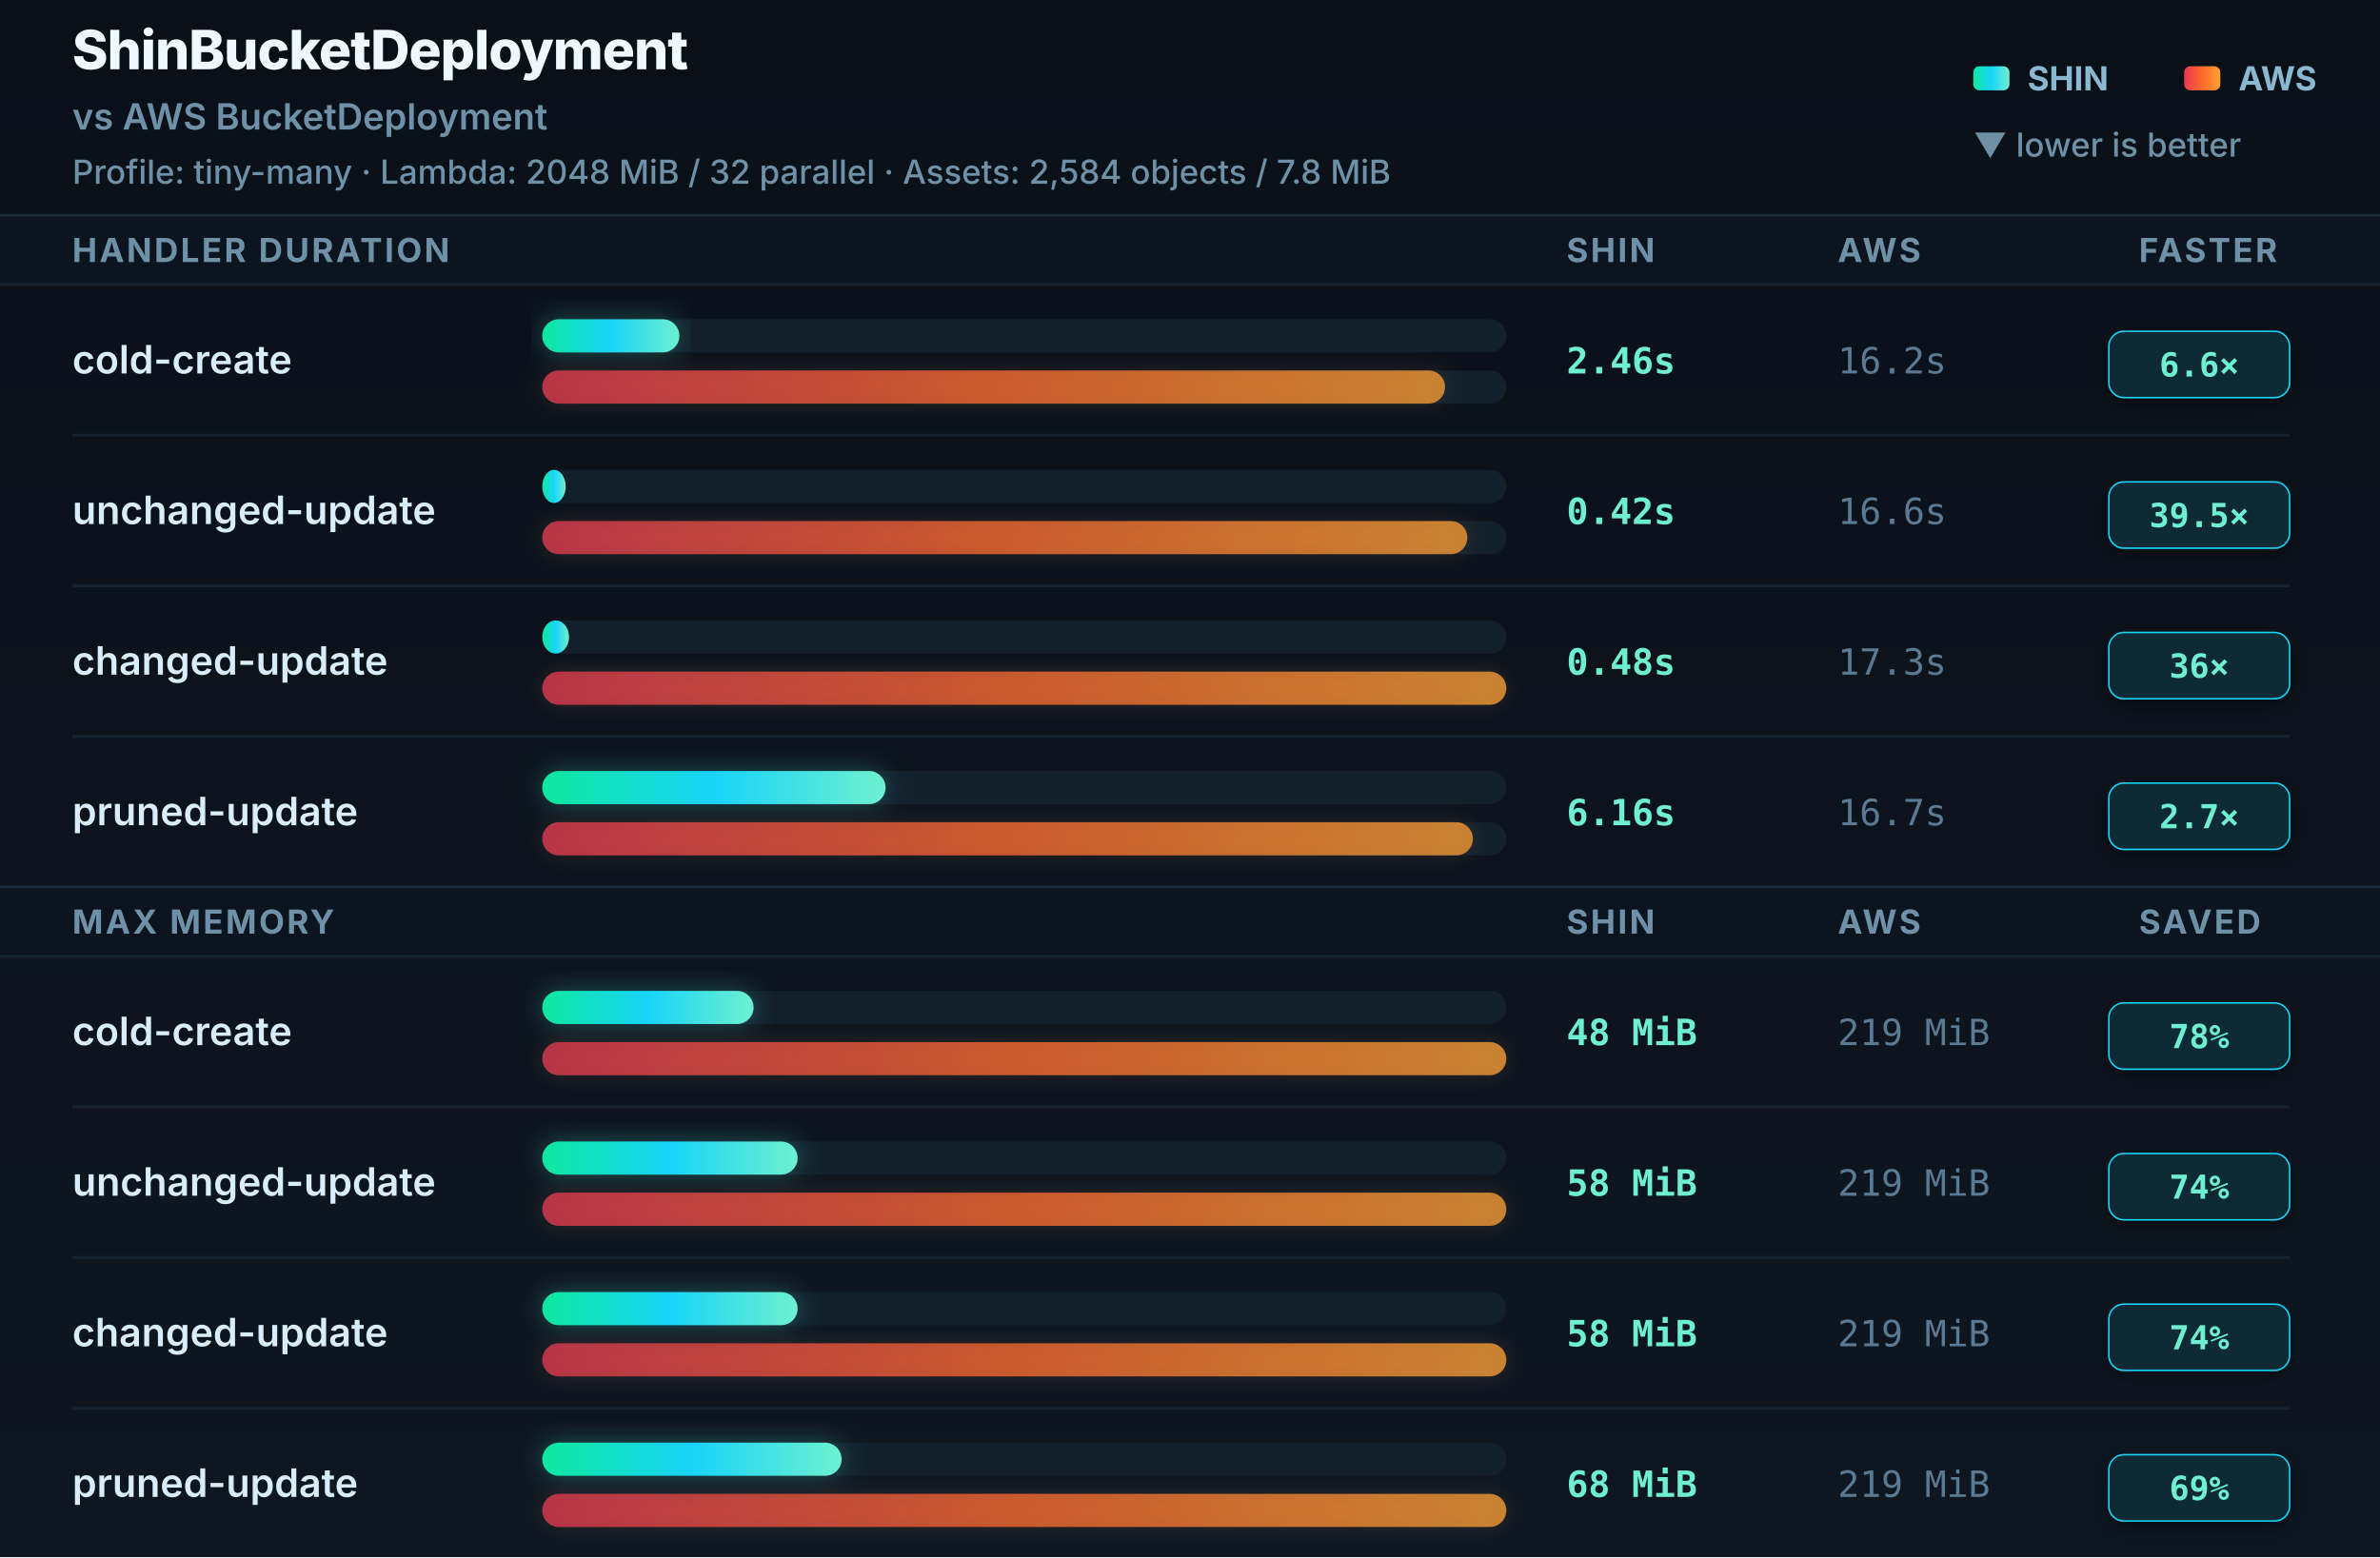
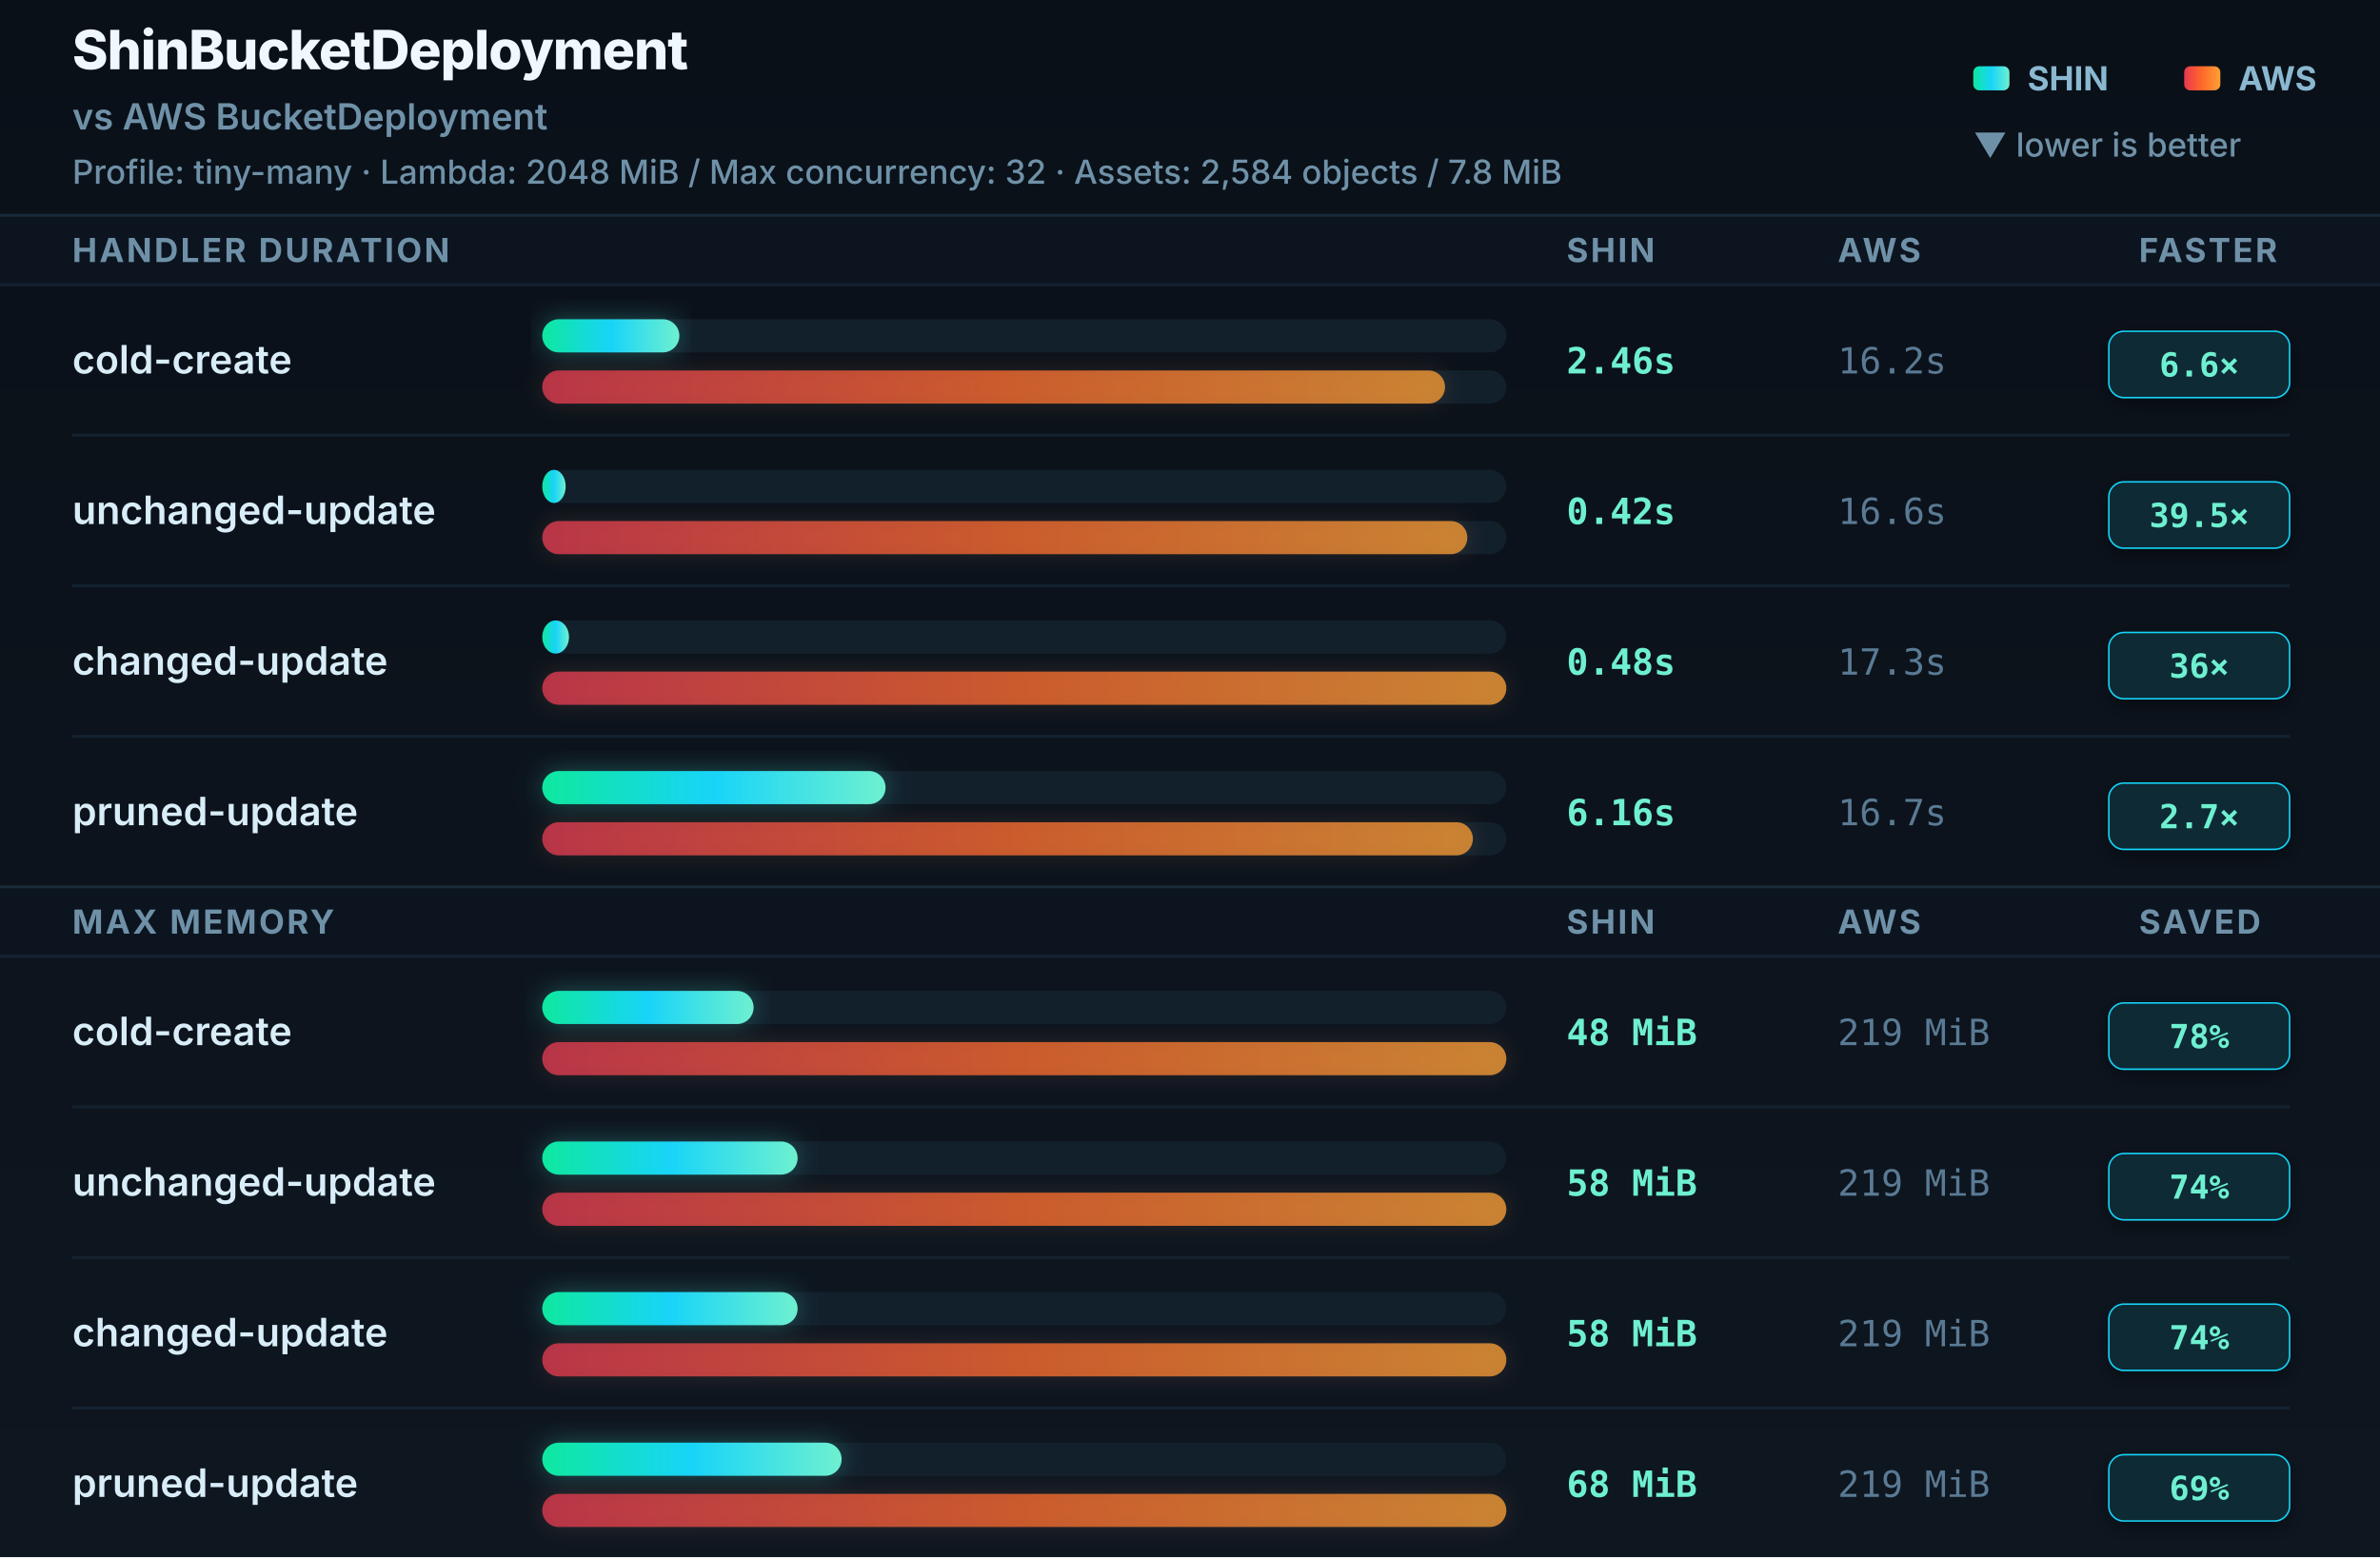
<svg xmlns="http://www.w3.org/2000/svg" width="790" height="517" viewBox="0 0 790 517" role="img" aria-labelledby="title desc">
  <defs>
    <linearGradient id="shin" x1="0" y1="0" x2="1" y2="0">
      <stop offset="0" stop-color="#0ee89e" />
      <stop offset="0.5" stop-color="#18d4f8" />
      <stop offset="1" stop-color="#6ef0d0" />
    </linearGradient>
    <linearGradient id="aws" x1="0" y1="0" x2="1" y2="0">
      <stop offset="0" stop-color="#e8384f" />
      <stop offset="0.5" stop-color="#ff6a2b" />
      <stop offset="1" stop-color="#ffa033" />
    </linearGradient>
    <linearGradient id="bgGrad" x1="0" y1="0" x2="0" y2="1">
      <stop offset="0" stop-color="#0a1018" />
      <stop offset="1" stop-color="#0e1620" />
    </linearGradient>
    <filter id="gS" x="-8%" y="-60%" width="116%" height="220%">
      <feGaussianBlur in="SourceGraphic" stdDeviation="4" />
      <feColorMatrix type="matrix" values="0 0 0 0 0.06 0 0 0 0 0.85 0 0 0 0 0.7 0 0 0 0.6 0" />
    </filter>
    <filter id="gA" x="-8%" y="-60%" width="116%" height="220%">
      <feGaussianBlur in="SourceGraphic" stdDeviation="3.5" />
      <feColorMatrix type="matrix" values="0 0 0 0 0.95 0 0 0 0 0.35 0 0 0 0 0.15 0 0 0 0.4 0" />
    </filter>
    <filter id="badgeShadow" x="-20%" y="-30%" width="140%" height="160%">
      <feDropShadow dx="0" dy="2" stdDeviation="3" flood-color="#000" flood-opacity="0.4" />
    </filter>
  </defs>
  <rect width="790" height="517" fill="url(#bgGrad)" />
  <text x="24" y="23" font-family="Inter, -apple-system, sans-serif" font-size="18" font-weight="800" fill="#f0f8ff" letter-spacing="-0.3">ShinBucketDeployment</text>
  <text x="24" y="43" font-family="Inter, -apple-system, sans-serif" font-size="12" font-weight="600" fill="#6f91a8">vs AWS BucketDeployment</text>
-   <text x="24" y="61" font-family="Inter, -apple-system, sans-serif" font-size="11" font-weight="500" fill="#6f91a8">Profile: tiny-many · Lambda: 2048 MiB / 32 parallel · Assets: 2,584 objects / 7.8 MiB</text>
+   <text x="24" y="61" font-family="Inter, -apple-system, sans-serif" font-size="11" font-weight="500" fill="#6f91a8">Profile: tiny-many · Lambda: 2048 MiB / Max concurrency: 32 · Assets: 2,584 objects / 7.8 MiB</text>
  <rect x="655" y="22" width="12" height="8" rx="2" fill="url(#shin)" />
  <text x="673" y="30" font-family="Inter, -apple-system, sans-serif" font-size="11" font-weight="700" fill="#8ab8d0">SHIN</text>
  <rect x="725" y="22" width="12" height="8" rx="2" fill="url(#aws)" />
  <text x="743" y="30" font-family="Inter, -apple-system, sans-serif" font-size="11" font-weight="700" fill="#8ab8d0">AWS</text>
  <text x="655" y="52" font-family="Inter, -apple-system, sans-serif" font-size="11" font-weight="500" fill="#6f91a8">▼ lower is better</text>
  <rect x="0" y="71" width="790" height="1" fill="#1a2a38" />
  <rect y="72" width="790" height="22" fill="#0c1420" />
  <text x="24" y="87" font-family="Inter, -apple-system, sans-serif" font-size="11" font-weight="700" fill="#6f91a8" letter-spacing="0.8">HANDLER DURATION</text>
  <text x="520" y="87" font-family="Inter, -apple-system, sans-serif" font-size="11" font-weight="700" fill="#6f91a8" letter-spacing="0.8">SHIN</text>
  <text x="610" y="87" font-family="Inter, -apple-system, sans-serif" font-size="11" font-weight="700" fill="#6f91a8" letter-spacing="0.8">AWS</text>
  <text x="710" y="87" font-family="Inter, -apple-system, sans-serif" font-size="11" font-weight="700" fill="#6f91a8" letter-spacing="0.8">FASTER</text>
  <rect x="0" y="94" width="790" height="1" fill="#142230" />
  <text x="24" y="124" font-family="Inter, -apple-system, sans-serif" font-size="13" font-weight="600" fill="#d8edf8">cold-create</text>
  <rect x="180" y="106" width="320" height="11" rx="5.5" fill="#12202c" />
  <rect x="180" y="106" width="45.503" height="11" rx="5.5" fill="url(#shin)" filter="url(#gS)" opacity="0.5" />
  <rect x="180" y="106" width="45.503" height="11" rx="5.5" fill="url(#shin)" />
  <rect x="180" y="123" width="320" height="11" rx="5.5" fill="#12202c" />
  <rect x="180" y="123" width="299.653" height="11" rx="5.5" fill="url(#aws)" filter="url(#gA)" opacity="0.35" />
  <rect x="180" y="123" width="299.653" height="11" rx="5.5" fill="url(#aws)" opacity="0.75" />
  <text x="520" y="124" font-family="JetBrains Mono, monospace" font-size="12" font-weight="700" fill="#6ef0d0">2.46s</text>
  <text x="610" y="124" font-family="JetBrains Mono, monospace" font-size="12" font-weight="400" fill="#5a7a94">16.2s</text>
  <rect x="700" y="110" width="60" height="22" rx="5" fill="#082b35" stroke="#18d4f8" stroke-width="0.5" filter="url(#badgeShadow)" />
  <text x="730" y="125" text-anchor="middle" font-family="JetBrains Mono, monospace" font-size="11" font-weight="800" fill="#6ef0d0">6.6×</text>
  <rect x="24" y="144" width="736" height="1" fill="#142230" />
  <text x="24" y="174" font-family="Inter, -apple-system, sans-serif" font-size="13" font-weight="600" fill="#d8edf8">unchanged-update</text>
  <rect x="180" y="156" width="320" height="11" rx="5.5" fill="#12202c" />
  <rect x="180" y="156" width="7.769" height="11" rx="5.5" fill="url(#shin)" />
  <rect x="180" y="173" width="320" height="11" rx="5.5" fill="#12202c" />
  <rect x="180" y="173" width="307.052" height="11" rx="5.5" fill="url(#aws)" filter="url(#gA)" opacity="0.35" />
  <rect x="180" y="173" width="307.052" height="11" rx="5.5" fill="url(#aws)" opacity="0.75" />
  <text x="520" y="174" font-family="JetBrains Mono, monospace" font-size="12" font-weight="700" fill="#6ef0d0">0.42s</text>
  <text x="610" y="174" font-family="JetBrains Mono, monospace" font-size="12" font-weight="400" fill="#5a7a94">16.6s</text>
  <rect x="700" y="160" width="60" height="22" rx="5" fill="#082b35" stroke="#18d4f8" stroke-width="0.5" filter="url(#badgeShadow)" />
  <text x="730" y="175" text-anchor="middle" font-family="JetBrains Mono, monospace" font-size="11" font-weight="800" fill="#6ef0d0">39.5×</text>
  <rect x="24" y="194" width="736" height="1" fill="#142230" />
  <text x="24" y="224" font-family="Inter, -apple-system, sans-serif" font-size="13" font-weight="600" fill="#d8edf8">changed-update</text>
  <rect x="180" y="206" width="320" height="11" rx="5.5" fill="#12202c" />
  <rect x="180" y="206" width="8.879" height="11" rx="5.5" fill="url(#shin)" />
  <rect x="180" y="223" width="320" height="11" rx="5.5" fill="#12202c" />
  <rect x="180" y="223" width="320" height="11" rx="5.5" fill="url(#aws)" filter="url(#gA)" opacity="0.35" />
  <rect x="180" y="223" width="320" height="11" rx="5.5" fill="url(#aws)" opacity="0.75" />
  <text x="520" y="224" font-family="JetBrains Mono, monospace" font-size="12" font-weight="700" fill="#6ef0d0">0.48s</text>
  <text x="610" y="224" font-family="JetBrains Mono, monospace" font-size="12" font-weight="400" fill="#5a7a94">17.3s</text>
  <rect x="700" y="210" width="60" height="22" rx="5" fill="#082b35" stroke="#18d4f8" stroke-width="0.5" filter="url(#badgeShadow)" />
  <text x="730" y="225" text-anchor="middle" font-family="JetBrains Mono, monospace" font-size="11" font-weight="800" fill="#6ef0d0">36×</text>
  <rect x="24" y="244" width="736" height="1" fill="#142230" />
  <text x="24" y="274" font-family="Inter, -apple-system, sans-serif" font-size="13" font-weight="600" fill="#d8edf8">pruned-update</text>
  <rect x="180" y="256" width="320" height="11" rx="5.5" fill="#12202c" />
  <rect x="180" y="256" width="113.942" height="11" rx="5.5" fill="url(#shin)" filter="url(#gS)" opacity="0.5" />
  <rect x="180" y="256" width="113.942" height="11" rx="5.5" fill="url(#shin)" />
  <rect x="180" y="273" width="320" height="11" rx="5.5" fill="#12202c" />
  <rect x="180" y="273" width="308.902" height="11" rx="5.5" fill="url(#aws)" filter="url(#gA)" opacity="0.35" />
  <rect x="180" y="273" width="308.902" height="11" rx="5.5" fill="url(#aws)" opacity="0.75" />
  <text x="520" y="274" font-family="JetBrains Mono, monospace" font-size="12" font-weight="700" fill="#6ef0d0">6.16s</text>
  <text x="610" y="274" font-family="JetBrains Mono, monospace" font-size="12" font-weight="400" fill="#5a7a94">16.7s</text>
  <rect x="700" y="260" width="60" height="22" rx="5" fill="#082b35" stroke="#18d4f8" stroke-width="0.5" filter="url(#badgeShadow)" />
  <text x="730" y="275" text-anchor="middle" font-family="JetBrains Mono, monospace" font-size="11" font-weight="800" fill="#6ef0d0">2.7×</text>
  <rect x="0" y="294" width="790" height="1" fill="#1a2a38" />
  <rect y="295" width="790" height="22" fill="#0c1420" />
  <text x="24" y="310" font-family="Inter, -apple-system, sans-serif" font-size="11" font-weight="700" fill="#6f91a8" letter-spacing="0.8">MAX MEMORY</text>
  <text x="520" y="310" font-family="Inter, -apple-system, sans-serif" font-size="11" font-weight="700" fill="#6f91a8" letter-spacing="0.8">SHIN</text>
  <text x="610" y="310" font-family="Inter, -apple-system, sans-serif" font-size="11" font-weight="700" fill="#6f91a8" letter-spacing="0.8">AWS</text>
  <text x="710" y="310" font-family="Inter, -apple-system, sans-serif" font-size="11" font-weight="700" fill="#6f91a8" letter-spacing="0.8">SAVED</text>
  <rect x="0" y="317" width="790" height="1" fill="#142230" />
  <text x="24" y="347" font-family="Inter, -apple-system, sans-serif" font-size="13" font-weight="600" fill="#d8edf8">cold-create</text>
  <rect x="180" y="329" width="320" height="11" rx="5.5" fill="#12202c" />
  <rect x="180" y="329" width="70.137" height="11" rx="5.5" fill="url(#shin)" filter="url(#gS)" opacity="0.5" />
  <rect x="180" y="329" width="70.137" height="11" rx="5.5" fill="url(#shin)" />
  <rect x="180" y="346" width="320" height="11" rx="5.5" fill="#12202c" />
  <rect x="180" y="346" width="320" height="11" rx="5.5" fill="url(#aws)" filter="url(#gA)" opacity="0.35" />
  <rect x="180" y="346" width="320" height="11" rx="5.5" fill="url(#aws)" opacity="0.75" />
  <text x="520" y="347" font-family="JetBrains Mono, monospace" font-size="12" font-weight="700" fill="#6ef0d0">48 MiB</text>
  <text x="610" y="347" font-family="JetBrains Mono, monospace" font-size="12" font-weight="400" fill="#5a7a94">219 MiB</text>
  <rect x="700" y="333" width="60" height="22" rx="5" fill="#082b35" stroke="#18d4f8" stroke-width="0.5" filter="url(#badgeShadow)" />
  <text x="730" y="348" text-anchor="middle" font-family="JetBrains Mono, monospace" font-size="11" font-weight="800" fill="#6ef0d0">78%</text>
  <rect x="24" y="367" width="736" height="1" fill="#142230" />
  <text x="24" y="397" font-family="Inter, -apple-system, sans-serif" font-size="13" font-weight="600" fill="#d8edf8">unchanged-update</text>
  <rect x="180" y="379" width="320" height="11" rx="5.5" fill="#12202c" />
  <rect x="180" y="379" width="84.749" height="11" rx="5.5" fill="url(#shin)" filter="url(#gS)" opacity="0.5" />
  <rect x="180" y="379" width="84.749" height="11" rx="5.5" fill="url(#shin)" />
  <rect x="180" y="396" width="320" height="11" rx="5.5" fill="#12202c" />
  <rect x="180" y="396" width="320" height="11" rx="5.5" fill="url(#aws)" filter="url(#gA)" opacity="0.35" />
  <rect x="180" y="396" width="320" height="11" rx="5.5" fill="url(#aws)" opacity="0.75" />
  <text x="520" y="397" font-family="JetBrains Mono, monospace" font-size="12" font-weight="700" fill="#6ef0d0">58 MiB</text>
  <text x="610" y="397" font-family="JetBrains Mono, monospace" font-size="12" font-weight="400" fill="#5a7a94">219 MiB</text>
  <rect x="700" y="383" width="60" height="22" rx="5" fill="#082b35" stroke="#18d4f8" stroke-width="0.5" filter="url(#badgeShadow)" />
  <text x="730" y="398" text-anchor="middle" font-family="JetBrains Mono, monospace" font-size="11" font-weight="800" fill="#6ef0d0">74%</text>
  <rect x="24" y="417" width="736" height="1" fill="#142230" />
  <text x="24" y="447" font-family="Inter, -apple-system, sans-serif" font-size="13" font-weight="600" fill="#d8edf8">changed-update</text>
  <rect x="180" y="429" width="320" height="11" rx="5.5" fill="#12202c" />
  <rect x="180" y="429" width="84.749" height="11" rx="5.5" fill="url(#shin)" filter="url(#gS)" opacity="0.5" />
  <rect x="180" y="429" width="84.749" height="11" rx="5.5" fill="url(#shin)" />
  <rect x="180" y="446" width="320" height="11" rx="5.5" fill="#12202c" />
  <rect x="180" y="446" width="320" height="11" rx="5.5" fill="url(#aws)" filter="url(#gA)" opacity="0.35" />
  <rect x="180" y="446" width="320" height="11" rx="5.5" fill="url(#aws)" opacity="0.75" />
  <text x="520" y="447" font-family="JetBrains Mono, monospace" font-size="12" font-weight="700" fill="#6ef0d0">58 MiB</text>
  <text x="610" y="447" font-family="JetBrains Mono, monospace" font-size="12" font-weight="400" fill="#5a7a94">219 MiB</text>
  <rect x="700" y="433" width="60" height="22" rx="5" fill="#082b35" stroke="#18d4f8" stroke-width="0.5" filter="url(#badgeShadow)" />
  <text x="730" y="448" text-anchor="middle" font-family="JetBrains Mono, monospace" font-size="11" font-weight="800" fill="#6ef0d0">74%</text>
  <rect x="24" y="467" width="736" height="1" fill="#142230" />
  <text x="24" y="497" font-family="Inter, -apple-system, sans-serif" font-size="13" font-weight="600" fill="#d8edf8">pruned-update</text>
  <rect x="180" y="479" width="320" height="11" rx="5.5" fill="#12202c" />
  <rect x="180" y="479" width="99.361" height="11" rx="5.5" fill="url(#shin)" filter="url(#gS)" opacity="0.5" />
  <rect x="180" y="479" width="99.361" height="11" rx="5.5" fill="url(#shin)" />
  <rect x="180" y="496" width="320" height="11" rx="5.5" fill="#12202c" />
  <rect x="180" y="496" width="320" height="11" rx="5.5" fill="url(#aws)" filter="url(#gA)" opacity="0.35" />
  <rect x="180" y="496" width="320" height="11" rx="5.5" fill="url(#aws)" opacity="0.75" />
  <text x="520" y="497" font-family="JetBrains Mono, monospace" font-size="12" font-weight="700" fill="#6ef0d0">68 MiB</text>
  <text x="610" y="497" font-family="JetBrains Mono, monospace" font-size="12" font-weight="400" fill="#5a7a94">219 MiB</text>
  <rect x="700" y="483" width="60" height="22" rx="5" fill="#082b35" stroke="#18d4f8" stroke-width="0.5" filter="url(#badgeShadow)" />
  <text x="730" y="498" text-anchor="middle" font-family="JetBrains Mono, monospace" font-size="11" font-weight="800" fill="#6ef0d0">69%</text>
</svg>
